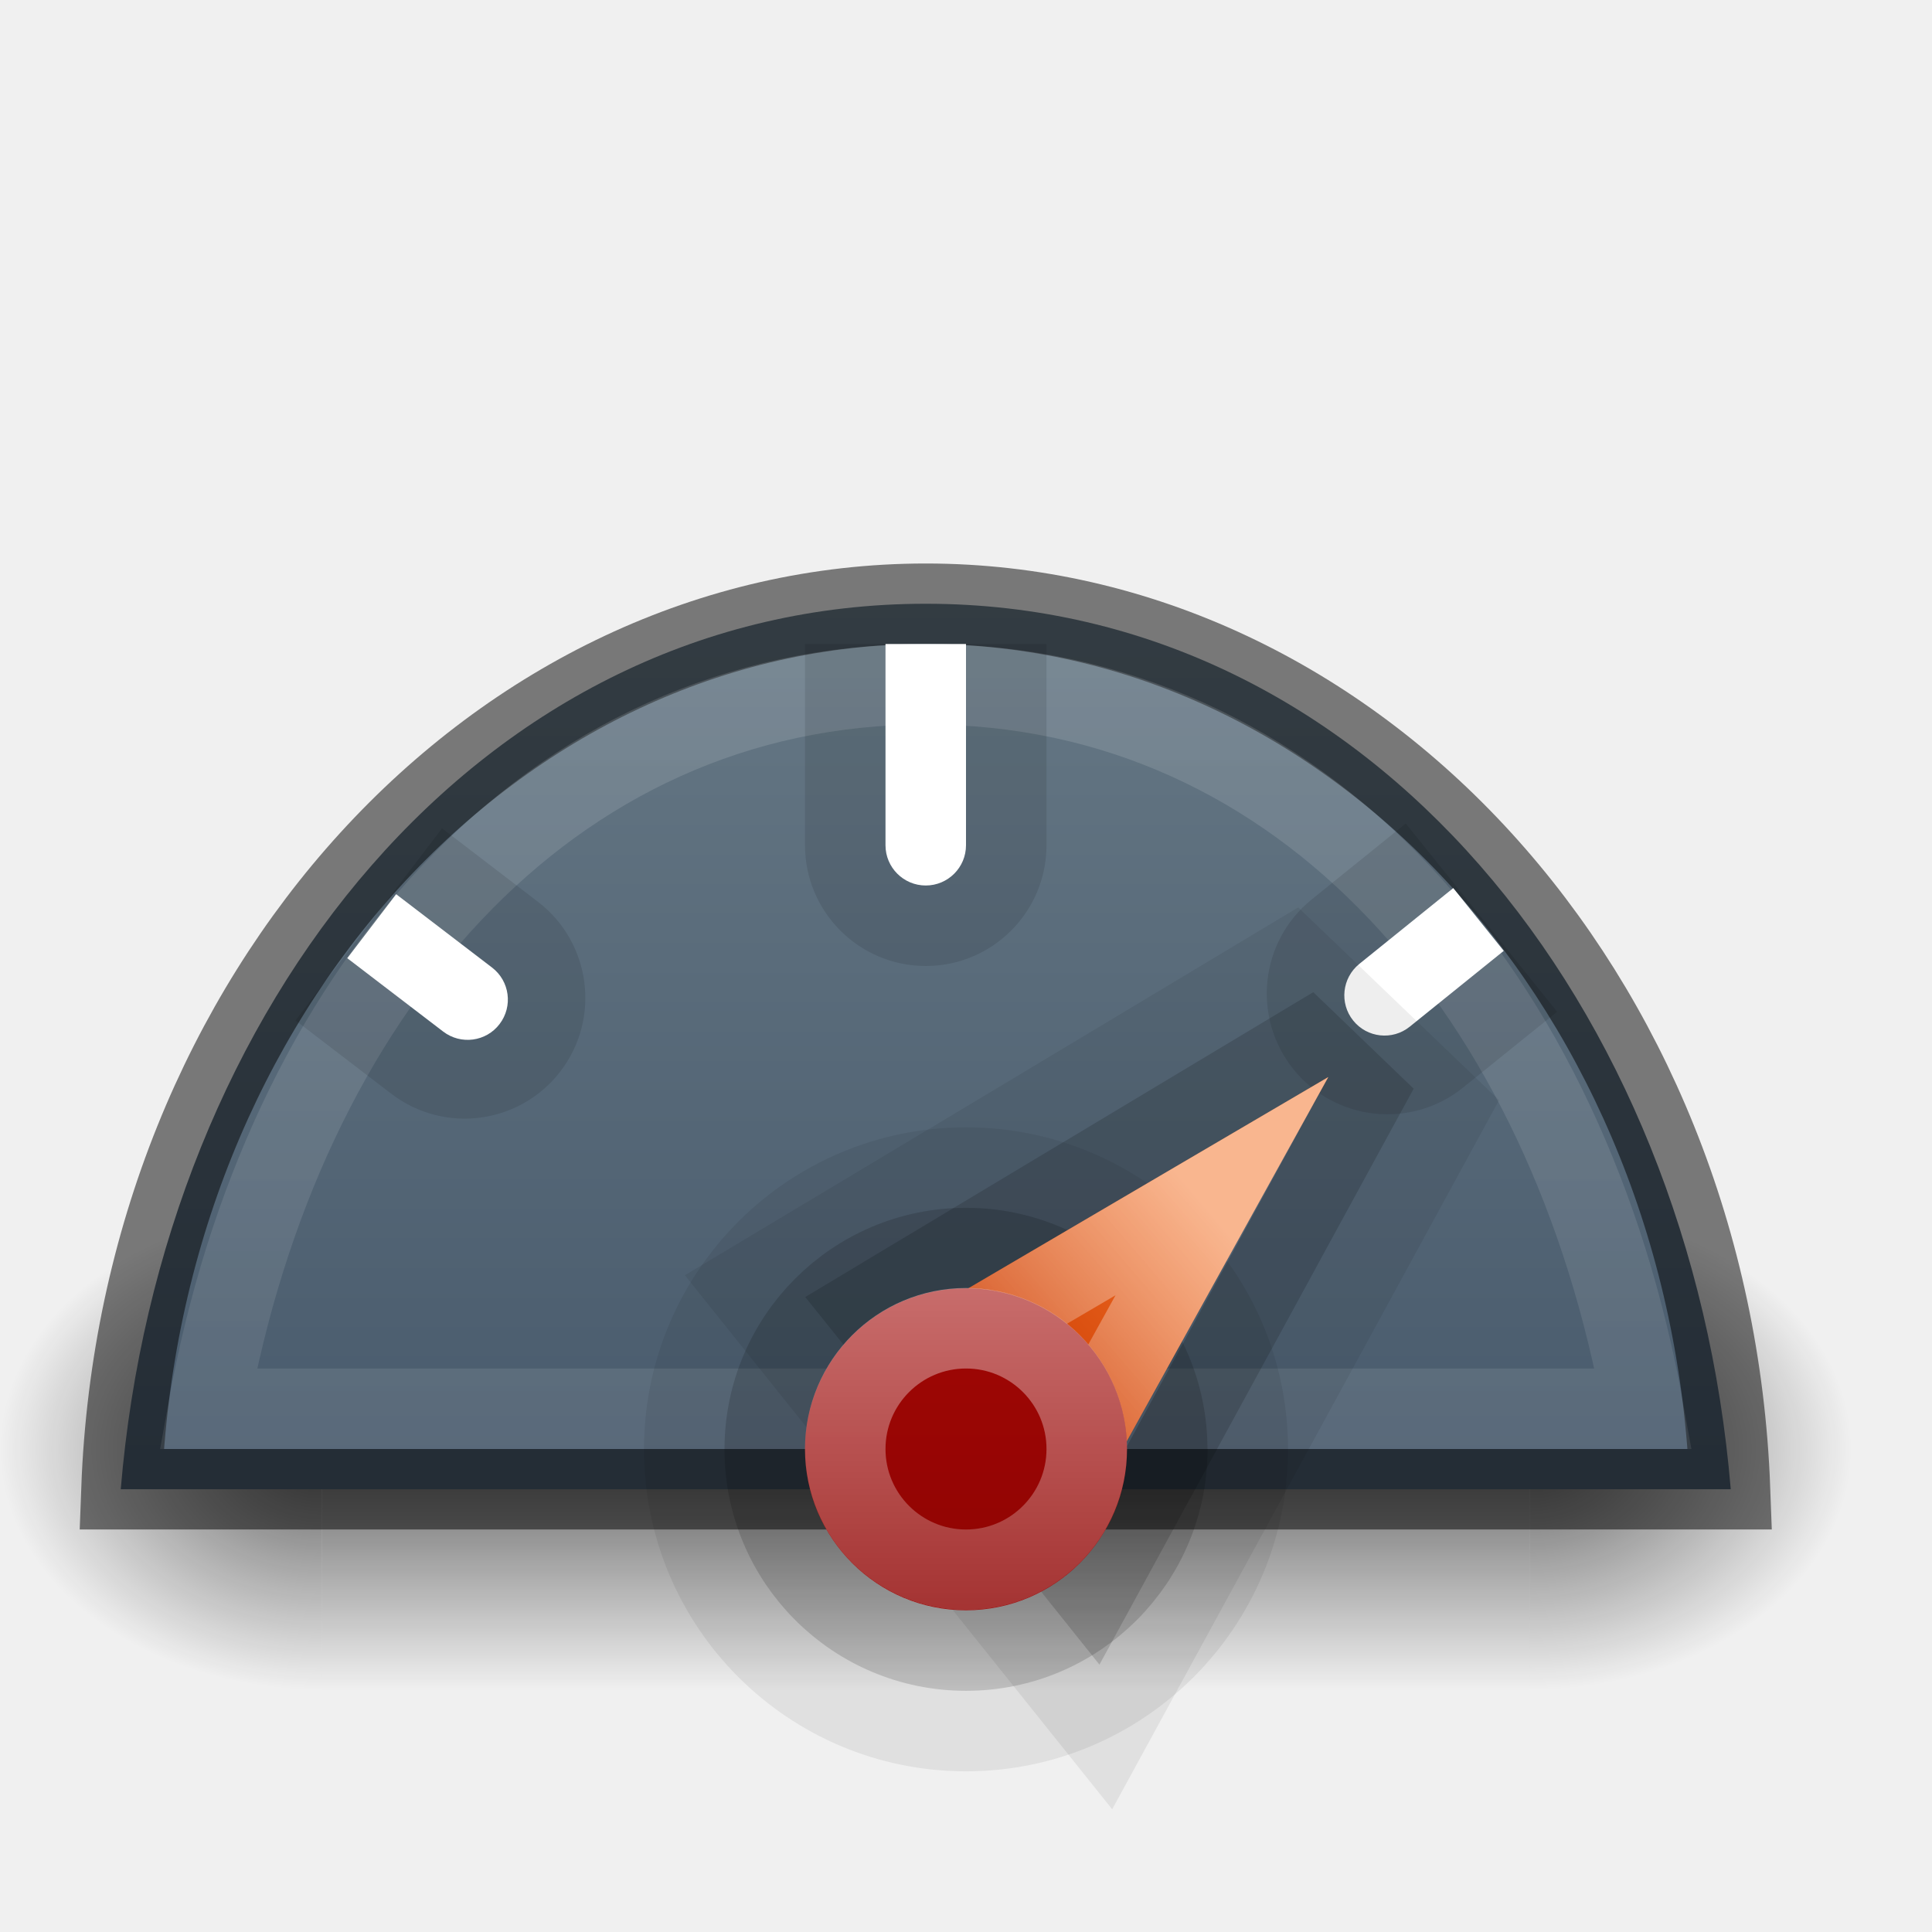
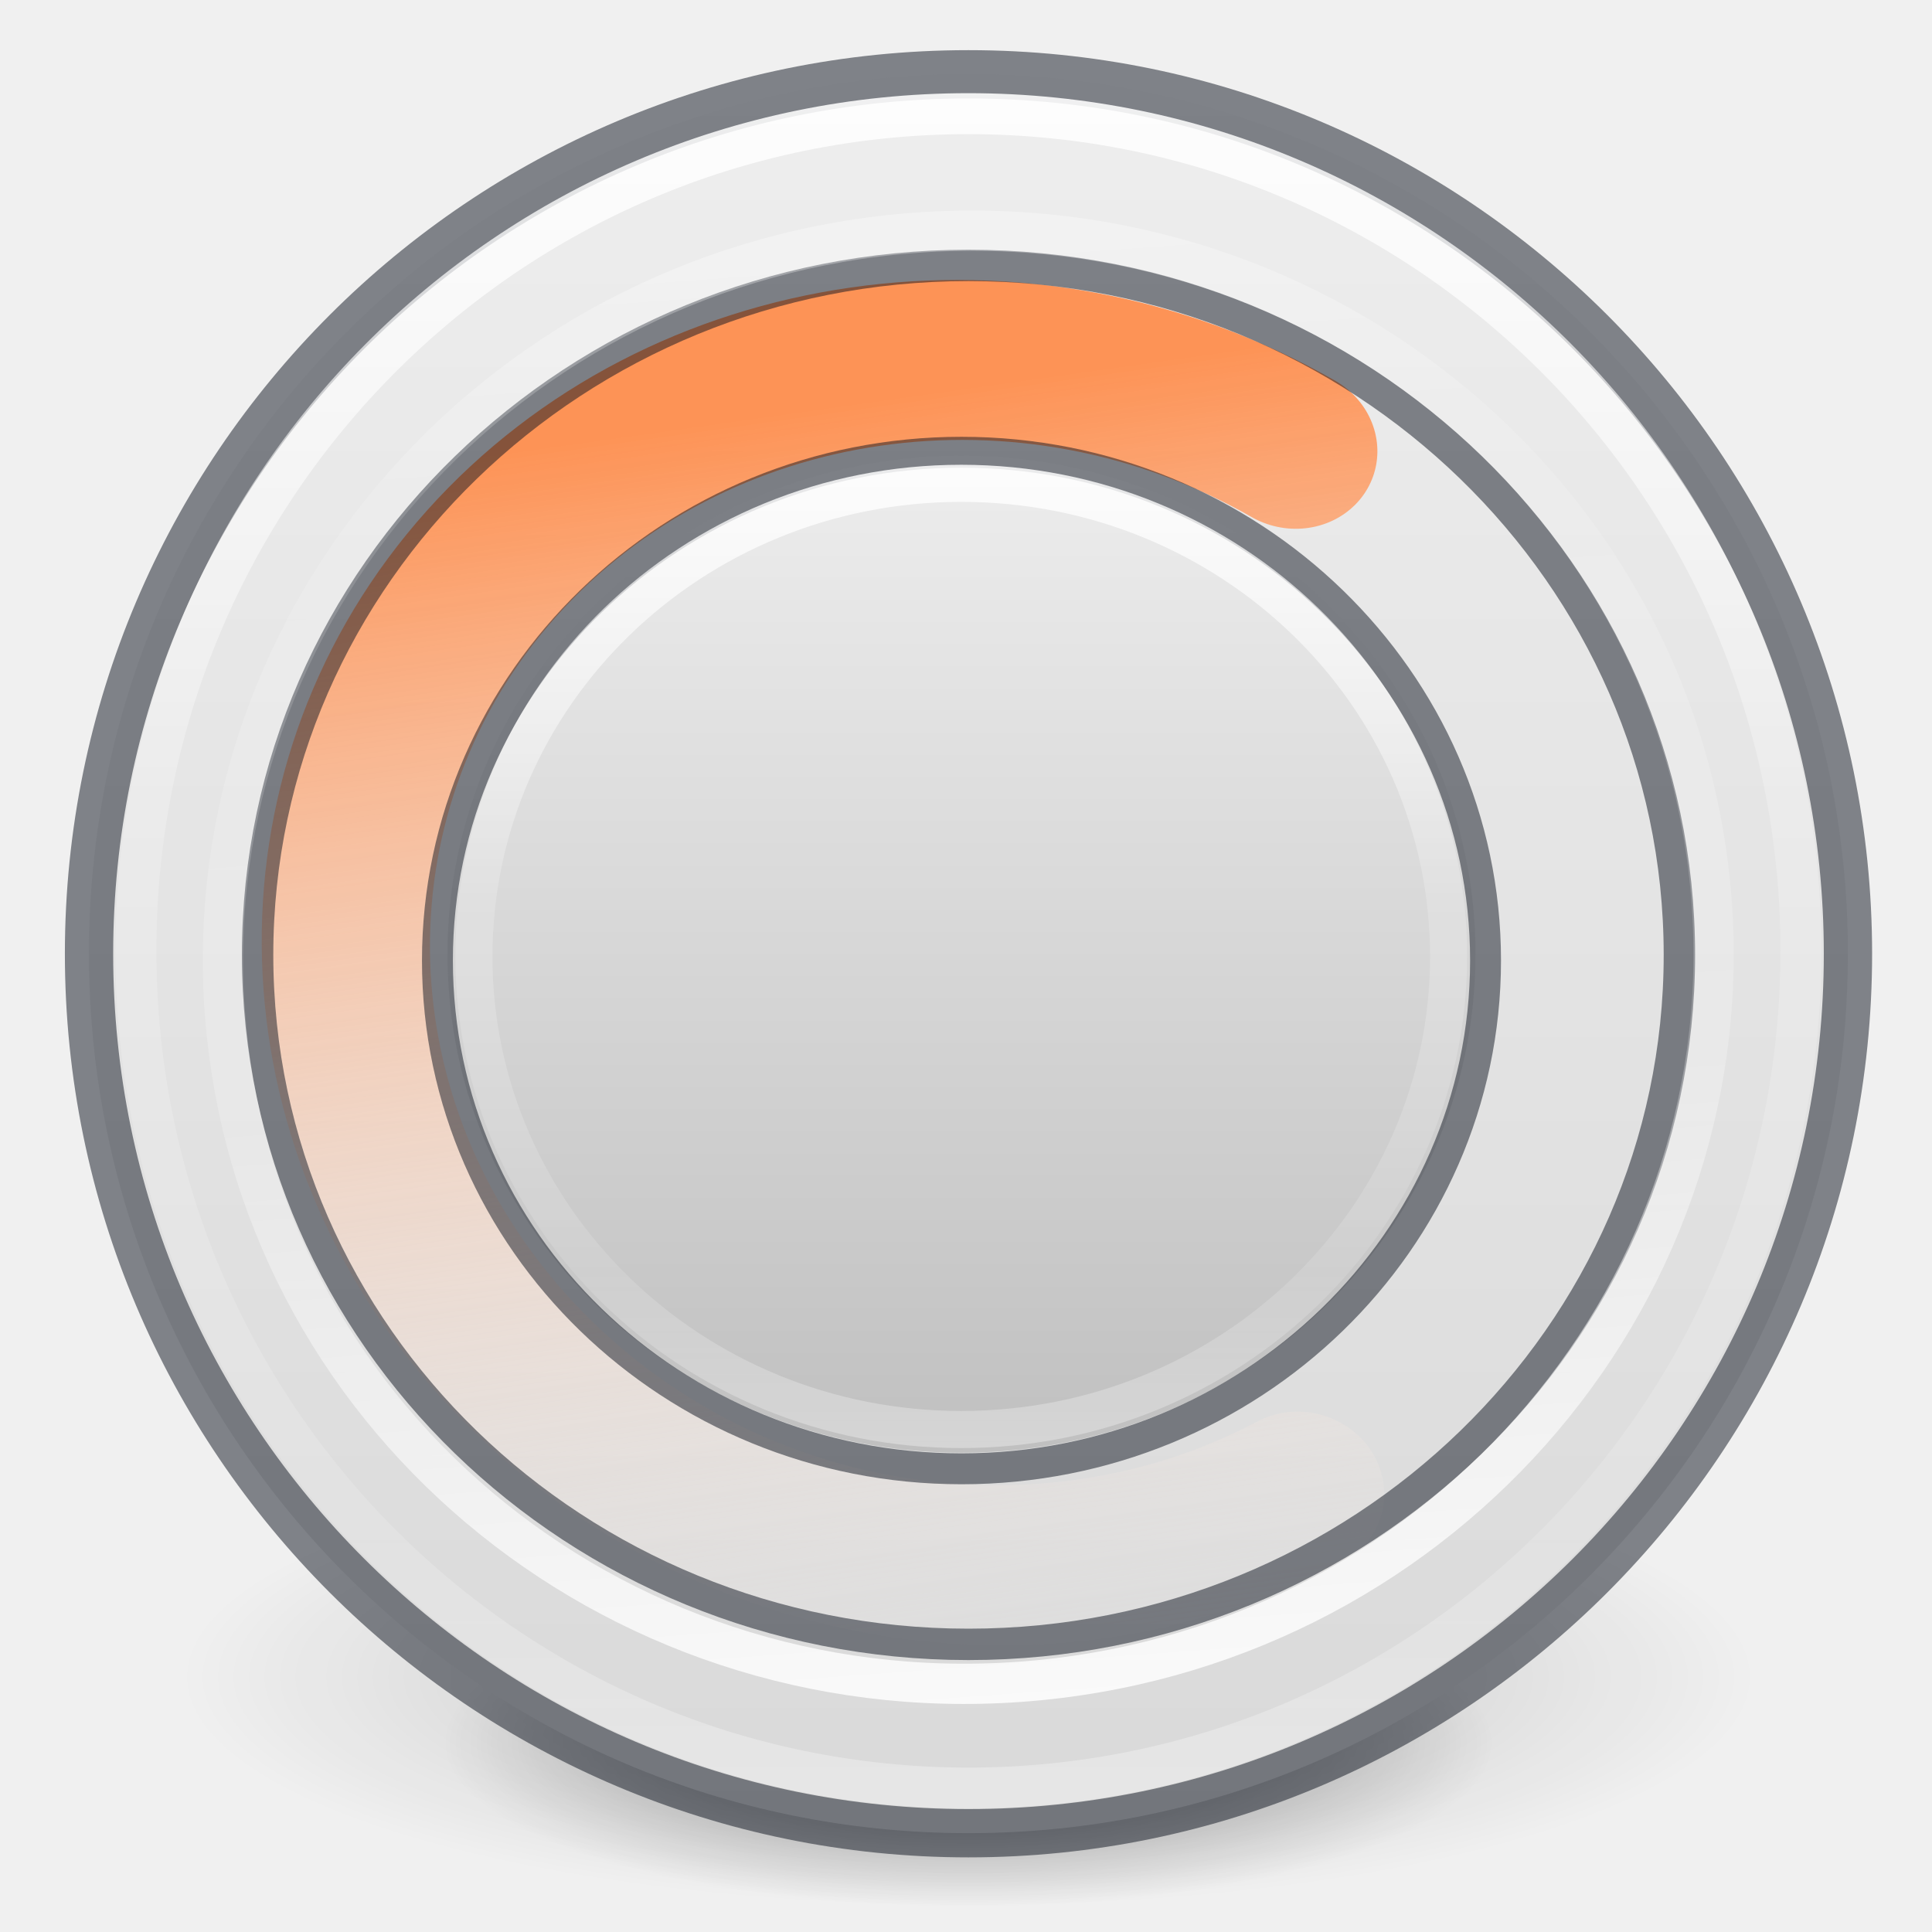
- <svg xmlns="http://www.w3.org/2000/svg" width="24" height="24" viewBox="0 0 24 24" fill="none">
-   <rect x="4" y="15" width="15" height="6" fill="url(#paint0_linear)" />
-   <rect y="15" width="4" height="6" fill="url(#paint1_radial)" />
-   <rect width="4" height="6" transform="matrix(-1 0 0 1 23 15)" fill="url(#paint2_radial)" />
-   <path d="M11.5 7.5C5.977 7.5 2 12.5 1.5 18.5H21.5C21 12.5 17.023 7.5 11.5 7.5Z" fill="url(#paint3_linear)" />
-   <path d="M1.509 18.5C1.738 12.322 6.18 7.5 11.5 7.5C16.82 7.5 21.262 12.322 21.491 18.5H1.509Z" stroke="black" stroke-opacity="0.5" />
-   <path d="M20.413 17.5H2.587C3.508 12.39 6.78 8.5 11.5 8.5C16.22 8.5 19.492 12.39 20.413 17.5Z" stroke="url(#paint4_linear)" stroke-opacity="0.5" />
-   <path d="M10 8H13V10.5C13 11.328 12.328 12 11.5 12V12C10.672 12 10 11.328 10 10.5V8Z" fill="black" fill-opacity="0.1" />
-   <path d="M11 8H12V10.5C12 10.776 11.776 11 11.5 11V11C11.224 11 11 10.776 11 10.5V8Z" fill="white" />
-   <path d="M17.463 10.23L19.343 12.568L18.175 13.51C17.531 14.03 16.587 13.928 16.068 13.283V13.283C15.549 12.637 15.651 11.692 16.296 11.172L17.463 10.23Z" fill="black" fill-opacity="0.1" />
-   <path d="M18.053 11.032L18.68 11.812L17.512 12.754C17.298 12.927 16.983 12.893 16.81 12.678V12.678C16.637 12.463 16.671 12.148 16.886 11.974L18.053 11.032Z" fill="white" />
-   <path d="M5.491 10.29L3.671 12.676L4.862 13.588C5.521 14.091 6.461 13.965 6.964 13.306V13.306C7.466 12.648 7.34 11.706 6.682 11.202L5.491 10.29Z" fill="black" fill-opacity="0.1" />
-   <path d="M4.921 11.108L4.314 11.903L5.506 12.815C5.725 12.982 6.039 12.941 6.206 12.721V12.721C6.374 12.501 6.332 12.187 6.112 12.019L4.921 11.108Z" fill="white" />
-   <circle cx="12" cy="18.004" r="3" stroke="black" stroke-opacity="0.07" stroke-width="2" />
-   <circle cx="12" cy="18.004" r="2.5" stroke="black" stroke-opacity="0.15" />
-   <path d="M11.243 15.951L10.752 16.246L11.11 16.692L13.11 19.192L13.579 19.779L13.939 19.119L16.939 13.62L16.243 12.951L11.243 15.951Z" stroke="black" stroke-opacity="0.15" stroke-miterlimit="2.366" />
-   <path d="M12.719 19.505L13.658 20.678L14.378 19.359L17.378 13.859L15.986 12.523L10.986 15.523L10.004 16.111L10.719 17.005L12.719 19.505Z" stroke="black" stroke-opacity="0.07" stroke-width="2" stroke-miterlimit="2.366" />
-   <path d="M13.25 19.254L10.75 16.754L16.5 13.38L13.25 19.254Z" fill="url(#paint5_linear)" />
-   <path d="M13.134 18.43L11.561 16.858L15.179 14.735L13.134 18.43Z" stroke="url(#paint6_linear)" stroke-miterlimit="16" />
-   <circle cx="12" cy="18.004" r="2" fill="url(#paint7_linear)" />
-   <circle cx="12" cy="18" r="1.5" stroke="url(#paint8_linear)" />
-   <defs>
-     <linearGradient id="paint0_linear" x1="11.5" y1="15" x2="11.5" y2="21" gradientUnits="userSpaceOnUse">
-       <stop stop-opacity="0" />
-       <stop offset="0.492" stop-opacity="0.6" />
-       <stop offset="1" stop-opacity="0" />
+ <svg xmlns="http://www.w3.org/2000/svg" xmlns:xlink="http://www.w3.org/1999/xlink" id="svg4518" height="24" width="24" version="1.1">
+   <defs id="defs4520">
+     <linearGradient id="linearGradient1112">
+       <stop style="stop-color:#fd9356;stop-opacity:1" offset="0" id="stop1108" />
+       <stop style="stop-color:#ffffff;stop-opacity:0;" offset="1" id="stop1110" />
    </linearGradient>
-     <radialGradient id="paint1_radial" cx="0" cy="0" r="1" gradientUnits="userSpaceOnUse" gradientTransform="translate(4 18) rotate(-180) scale(4 3)">
-       <stop stop-opacity="0.6" />
-       <stop offset="1" stop-opacity="0" />
-     </radialGradient>
-     <radialGradient id="paint2_radial" cx="0" cy="0" r="1" gradientUnits="userSpaceOnUse" gradientTransform="translate(4 3) rotate(-180) scale(4 3)">
-       <stop stop-opacity="0.6" />
-       <stop offset="1" stop-opacity="0" />
-     </radialGradient>
-     <linearGradient id="paint3_linear" x1="11.5" y1="7.5" x2="11.5" y2="18.5" gradientUnits="userSpaceOnUse">
-       <stop stop-color="#667885" />
-       <stop offset="1" stop-color="#485A6C" />
+     <linearGradient id="linearGradient1056">
+       <stop offset="0" style="stop-color:#e48839;stop-opacity:1" id="stop1052" />
+       <stop offset="1" style="stop-color:#000000;stop-opacity:0" id="stop1054" />
    </linearGradient>
-     <linearGradient id="paint4_linear" x1="11.5" y1="8" x2="11.5" y2="18" gradientUnits="userSpaceOnUse">
-       <stop stop-color="white" stop-opacity="0.26" />
-       <stop offset="1" stop-color="white" stop-opacity="0.17" />
+     <linearGradient id="linearGradient1040">
+       <stop style="stop-color:#eeeeee;stop-opacity:1" offset="0" id="stop1036" />
+       <stop style="stop-color:#d9d9d9;stop-opacity:1" offset="1" id="stop1038" />
    </linearGradient>
-     <linearGradient id="paint5_linear" x1="15.197" y1="15.223" x2="12.5" y2="17.504" gradientUnits="userSpaceOnUse">
-       <stop stop-color="#F37329" />
-       <stop offset="1" stop-color="#CC3B02" />
+     <linearGradient id="linearGradient1032">
+       <stop id="stop1028" style="stop-color:#e48839;stop-opacity:1" offset="0" />
+       <stop id="stop1030" style="stop-color:#000000;stop-opacity:0" offset="1" />
    </linearGradient>
-     <linearGradient id="paint6_linear" x1="15.197" y1="15.223" x2="11.913" y2="18.112" gradientUnits="userSpaceOnUse">
-       <stop stop-color="white" stop-opacity="0.48" />
-       <stop offset="1" stop-color="white" stop-opacity="0.03" />
+     <linearGradient id="linearGradient918">
+       <stop id="stop914" offset="0" style="stop-color:#ededed;stop-opacity:1" />
+       <stop id="stop916" offset="1" style="stop-color:#c0c0c0;stop-opacity:1" />
    </linearGradient>
-     <linearGradient id="paint7_linear" x1="12" y1="16.004" x2="12" y2="24.504" gradientUnits="userSpaceOnUse">
-       <stop stop-color="#A10705" />
-       <stop offset="1" stop-color="#7A0000" />
+     <linearGradient id="linearGradient4223">
+       <stop id="stop4225" style="stop-color:#ffffff;stop-opacity:0" offset="0" />
+       <stop id="stop4229" style="stop-color:#ffffff;stop-opacity:0.127" offset="0.372" />
+       <stop offset="0.597" style="stop-color:#ffffff;stop-opacity:0.273" id="stop4231" />
+       <stop offset="0.637" style="stop-color:#ffffff;stop-opacity:1" id="stop4233" />
+       <stop id="stop4235" style="stop-color:#ffffff;stop-opacity:0.229" offset="0.771" />
+       <stop id="stop4237" style="stop-color:#ffffff;stop-opacity:0" offset="1" />
    </linearGradient>
-     <linearGradient id="paint8_linear" x1="12" y1="16" x2="12" y2="20" gradientUnits="userSpaceOnUse">
-       <stop stop-color="white" stop-opacity="0.41" />
-       <stop offset="1" stop-color="white" stop-opacity="0.19" />
+     <linearGradient id="linearGradient4335">
+       <stop id="stop4337" offset="0" style="stop-color:#ffffff;stop-opacity:1;" />
+       <stop id="stop4339" offset="1" style="stop-color:#ffffff;stop-opacity:0;" />
    </linearGradient>
+     <linearGradient gradientTransform="matrix(0.857569,0,0,0.8623868,-49.8662,-12.21975)" gradientUnits="userSpaceOnUse" xlink:href="#linearGradient4806-2-9" id="linearGradient3549" y2="40.496" x2="71.204" y1="15.369" x1="71.204" />
+     <linearGradient id="linearGradient4806-2-9">
+       <stop offset="0" style="stop-color:#ffffff;stop-opacity:1" id="stop4808-4-5" />
+       <stop offset="0.424" style="stop-color:#ffffff;stop-opacity:0.235" id="stop4810-0-5" />
+       <stop offset="0.821" style="stop-color:#ffffff;stop-opacity:0.157" id="stop4812-8-4" />
+       <stop offset="1" style="stop-color:#ffffff;stop-opacity:0.392" id="stop4814-0-5" />
+     </linearGradient>
+     <radialGradient gradientTransform="matrix(0.3823536,7.5560295e-8,-1.8372241e-8,0.1115265,-5.925426,100.3329)" gradientUnits="userSpaceOnUse" xlink:href="#linearGradient3820-7-2-7" id="radialGradient3300" fy="185.297" fx="99.189" r="62.769" cy="185.297" cx="99.189" />
+     <linearGradient id="linearGradient3820-7-2-7">
+       <stop offset="0" style="stop-color:#000000;stop-opacity:1" id="stop3822-2-6-8" />
+       <stop offset="1" style="stop-color:#000000;stop-opacity:0" id="stop3824-1-2-6" />
+     </linearGradient>
+     <radialGradient gradientTransform="matrix(0.2549024,5.3965937e-8,-1.2248161e-8,0.07965335,6.716383,108.2394)" gradientUnits="userSpaceOnUse" xlink:href="#linearGradient3820-7-2-7" id="radialGradient4192" fy="185.297" fx="99.189" r="62.769" cy="185.297" cx="99.189" />
+     <linearGradient gradientTransform="matrix(0,2.410766,2.411065,0,8.698925,2.734156)" gradientUnits="userSpaceOnUse" xlink:href="#linearGradient4804" id="linearGradient4362" y2="23" x2="47.5" y1="23" x1="3.5" />
+     <linearGradient id="linearGradient4804">
+       <stop offset="0" style="stop-color:#ffffff;stop-opacity:0" id="stop4806" />
+       <stop id="stop4239" style="stop-color:#ffffff;stop-opacity:0.176" offset="0.2" />
+       <stop id="stop4808" style="stop-color:#ffffff;stop-opacity:0.851;" offset="0.324" />
+       <stop offset="0.457" style="stop-color:#ffffff;stop-opacity:0.127" id="stop4812" />
+       <stop id="stop4818" style="stop-color:#ffffff;stop-opacity:0.137" offset="0.77" />
+       <stop id="stop4816" style="stop-color:#ffffff;stop-opacity:1" offset="0.84" />
+       <stop offset="1" style="stop-color:#ffffff;stop-opacity:0" id="stop4810" />
+     </linearGradient>
+     <linearGradient gradientTransform="matrix(1.70488,1.704669,-1.70488,1.704669,59.89122,-18.46776)" gradientUnits="userSpaceOnUse" xlink:href="#linearGradient4820" id="linearGradient4355" y2="27.243" x2="4.287" y1="27.262" x1="47.1" />
+     <linearGradient id="linearGradient4820">
+       <stop id="stop4822" style="stop-color:#ffffff;stop-opacity:0" offset="0" />
+       <stop offset="0.047" style="stop-color:#ffffff;stop-opacity:0.122" id="stop4219" />
+       <stop offset="0.134" style="stop-color:#ffffff;stop-opacity:0.851;" id="stop4824" />
+       <stop id="stop4217" style="stop-color:#ffffff;stop-opacity:0" offset="0.235" />
+       <stop id="stop4826" style="stop-color:#ffffff;stop-opacity:0.127" offset="0.363" />
+       <stop offset="0.436" style="stop-color:#ffffff;stop-opacity:1" id="stop4928" />
+       <stop id="stop4930" style="stop-color:#ffffff;stop-opacity:0.205" offset="0.525" />
+       <stop offset="0.725" style="stop-color:#ffffff;stop-opacity:0.273" id="stop4828" />
+       <stop offset="0.84" style="stop-color:#ffffff;stop-opacity:1" id="stop4830" />
+       <stop id="stop4832" style="stop-color:#ffffff;stop-opacity:0" offset="1" />
+     </linearGradient>
+     <linearGradient gradientTransform="matrix(2.411065,0,0,-2.410766,2.671272,119.6563)" gradientUnits="userSpaceOnUse" xlink:href="#linearGradient4834" id="linearGradient4344" y2="23" x2="47.5" y1="23" x1="4.49" />
+     <linearGradient id="linearGradient4834">
+       <stop id="stop4836" style="stop-color:#ffffff;stop-opacity:0" offset="0" />
+       <stop offset="0.168" style="stop-color:#ffffff;stop-opacity:0.851;" id="stop4838" />
+       <stop id="stop4840" style="stop-color:#ffffff;stop-opacity:0.127" offset="0.457" />
+       <stop offset="0.661" style="stop-color:#ffffff;stop-opacity:0.273" id="stop4842" />
+       <stop offset="0.726" style="stop-color:#ffffff;stop-opacity:1" id="stop4844" />
+       <stop id="stop4221" style="stop-color:#ffffff;stop-opacity:0.273" offset="0.787" />
+       <stop id="stop4846" style="stop-color:#ffffff;stop-opacity:0" offset="1" />
+     </linearGradient>
+     <linearGradient y2="22.18" x2="44.629" y1="58.276" x1="5.551" gradientTransform="matrix(0,2.410766,2.411065,0,-22.74887,2.734156)" gradientUnits="userSpaceOnUse" id="linearGradient4898" xlink:href="#linearGradient4914" />
+     <linearGradient id="linearGradient4914">
+       <stop offset="0" style="stop-color:#ffffff;stop-opacity:0" id="stop4916" />
+       <stop id="stop4918" style="stop-color:#ffffff;stop-opacity:0.851;" offset="0.143" />
+       <stop offset="0.346" style="stop-color:#ffffff;stop-opacity:0.127" id="stop4920" />
+       <stop id="stop4922" style="stop-color:#ffffff;stop-opacity:0.273" offset="0.645" />
+       <stop id="stop4924" style="stop-color:#ffffff;stop-opacity:1" offset="0.728" />
+       <stop offset="0.809" style="stop-color:#ffffff;stop-opacity:0.229" id="stop4932" />
+       <stop offset="1" style="stop-color:#ffffff;stop-opacity:0" id="stop4926" />
+     </linearGradient>
+     <linearGradient y2="22.18" x2="44.629" y1="47.572" x1="11.051" gradientTransform="matrix(0,-2.410766,-2.411065,0,107.5552,128.676)" gradientUnits="userSpaceOnUse" id="linearGradient4946" xlink:href="#linearGradient4223" />
+     <linearGradient y2="15.345" x2="41.073" y1="48.221" x1="25.177" gradientTransform="matrix(0,2.410766,2.411065,0,3.879021,15.71968)" gradientUnits="userSpaceOnUse" id="linearGradient4950" xlink:href="#linearGradient4952" />
+     <linearGradient id="linearGradient4952">
+       <stop id="stop4954" style="stop-color:#ffffff;stop-opacity:0" offset="0" />
+       <stop offset="0.448" style="stop-color:#ffffff;stop-opacity:0.273" id="stop4960" />
+       <stop offset="0.538" style="stop-color:#ffffff;stop-opacity:1" id="stop4962" />
+       <stop id="stop4964" style="stop-color:#ffffff;stop-opacity:0.229" offset="0.651" />
+       <stop id="stop4966" style="stop-color:#ffffff;stop-opacity:0" offset="1" />
+     </linearGradient>
+     <radialGradient gradientUnits="userSpaceOnUse" gradientTransform="matrix(1.787906,0,0,1.787685,7.059619,7.610587)" r="3.636" fy="21.304" fx="46.263" cy="21.304" cx="46.263" id="radialGradient4341" xlink:href="#linearGradient4335" />
+     <radialGradient gradientUnits="userSpaceOnUse" gradientTransform="matrix(1.787906,0,0,1.787685,6.518709,7.295696)" r="3.636" fy="43.295" fx="25.177" cy="43.295" cx="25.177" id="radialGradient4343" xlink:href="#linearGradient4335" />
+     <radialGradient gradientUnits="userSpaceOnUse" gradientTransform="matrix(1.787906,0,0,1.787685,6.22134,9.726181)" r="3.636" fy="51.827" fx="41.15" cy="51.827" cx="41.15" id="radialGradient4345" xlink:href="#linearGradient4335" />
+     <radialGradient gradientUnits="userSpaceOnUse" gradientTransform="matrix(1.787906,0,0,1.787685,6.231331,7.645566)" r="3.636" fy="22.656" fx="13.974" cy="22.656" cx="13.974" id="radialGradient4347" xlink:href="#linearGradient4335" />
+     <radialGradient xlink:href="#linearGradient4335" id="radialGradient4272" gradientUnits="userSpaceOnUse" gradientTransform="matrix(2.338031,0,0,2.337742,-1.456094,-4.816229)" cx="13.974" cy="22.656" fx="13.974" fy="22.656" r="3.636" />
+     <radialGradient xlink:href="#linearGradient4335" id="radialGradient4276" gradientUnits="userSpaceOnUse" gradientTransform="matrix(2.338031,0,0,2.337742,-7.331668,-16.5187)" cx="25.177" cy="43.295" fx="25.177" fy="43.295" r="3.636" />
+     <radialGradient xlink:href="#linearGradient4335" id="radialGradient4280" gradientUnits="userSpaceOnUse" gradientTransform="matrix(2.338031,0,0,2.337741,-18.39076,-4.107574)" cx="46.263" cy="21.304" fx="46.263" fy="21.304" r="3.636" />
+     <radialGradient xlink:href="#linearGradient4335" id="radialGradient4284" gradientUnits="userSpaceOnUse" gradientTransform="matrix(2.338031,0,0,2.337742,-16.41608,-18.78161)" cx="41.15" cy="51.827" fx="41.15" fy="51.827" r="3.636" />
+     <linearGradient gradientTransform="matrix(0,0.2041967,-0.2041967,0,25.30345,-1.221145)" gradientUnits="userSpaceOnUse" y2="65" x2="117.5" y1="65" x1="10.5" id="linearGradient920" xlink:href="#linearGradient1040" />
+     <radialGradient gradientTransform="matrix(0.3823536,7.5560295e-8,-1.8372241e-8,0.1115265,-5.925426,100.3329)" gradientUnits="userSpaceOnUse" xlink:href="#linearGradient3820-7-2-7" id="radialGradient3300-3" fy="185.297" fx="99.189" r="62.769" cy="185.297" cx="99.189" />
+     <radialGradient gradientTransform="matrix(0.2549024,5.3965937e-8,-1.2248161e-8,0.07965335,6.716383,108.2394)" gradientUnits="userSpaceOnUse" xlink:href="#linearGradient3820-7-2-7" id="radialGradient4192-5" fy="185.297" fx="99.189" r="62.769" cy="185.297" cx="99.189" />
+     <linearGradient gradientTransform="matrix(0,0.1157429,-0.11934,0,19.70101,4.446628)" gradientUnits="userSpaceOnUse" y2="65" x2="117.5" y1="65" x1="10.5" id="linearGradient920-5" xlink:href="#linearGradient918" />
+     <linearGradient gradientTransform="matrix(0.5020166,0,0,0.4873081,-24.29298,-1.698365)" gradientUnits="userSpaceOnUse" xlink:href="#linearGradient4806-2-9" id="linearGradient3549-2" y2="40.496" x2="71.204" y1="15.369" x1="71.204" />
+     <linearGradient gradientTransform="matrix(3.607746,0,0,3.499004,-196.3931,-32.5064)" gradientUnits="userSpaceOnUse" xlink:href="#linearGradient4806-2-9" id="linearGradient3549-2-2" y2="40.496" x2="71.204" y1="15.369" x1="71.204" />
+     <linearGradient xlink:href="#linearGradient1112" id="linearGradient1114" x1="24.952" y1="34.731" x2="115.725" y2="69.918" gradientUnits="userSpaceOnUse" gradientTransform="matrix(0.1694867,0,0,0.1782268,6.291365,-15.74474)" />
+     <linearGradient gradientTransform="matrix(-0.7658227,0.05562545,-0.05350524,-0.7463284,68.79309,28.67403)" gradientUnits="userSpaceOnUse" xlink:href="#linearGradient4806-2-9" id="linearGradient3549-5" y2="40.496" x2="71.204" y1="15.369" x1="71.204" />
  </defs>
+   <g id="g4230" transform="matrix(0.4083933,0,0,0.4083933,-1.037916,-28.58352)" style="display:inline">
+     <path style="display:inline;opacity:0.2;fill:url(#radialGradient3300);fill-opacity:1;stroke:none;stroke-width:1" id="path3818-0" d="M 56,121 A 24,6.999 0 1 1 8,121 24,6.999 0 1 1 56,121 Z" />
+     <path style="display:inline;opacity:0.4;fill:url(#radialGradient4192);fill-opacity:1;stroke:none;stroke-width:1" id="path4190" d="M 48,123 A 16,4.999 0 1 1 16,123 16,4.999 0 1 1 48,123 Z" />
+   </g>
+   <path style="color:#000000;display:inline;overflow:visible;visibility:visible;fill:url(#linearGradient920);fill-opacity:1;fill-rule:nonzero;stroke:none;stroke-width:0.204;marker:none;enable-background:accumulate" id="path2555" d="m 22.955,11.847 c 0,-6.028 -4.897,-10.925 -10.925,-10.925 -6.028,0 -10.925,4.897 -10.925,10.925 0,6.028 4.897,10.925 10.925,10.925 6.028,0 10.925,-4.897 10.925,-10.925 z" />
+   <path style="display:inline;opacity:1;vector-effect:none;fill:none;fill-opacity:1;fill-rule:evenodd;stroke:url(#linearGradient1114);stroke-width:2.039;stroke-linecap:round;stroke-linejoin:round;stroke-miterlimit:4;stroke-dasharray:none;stroke-dashoffset:0;stroke-opacity:1" id="path1106" d="M 23.969,-4.211 A 7.685,7.675 0 0 1 17.613,3.348 7.685,7.675 0 0 1 9.058,-1.596 7.685,7.675 0 0 1 12.455,-10.866" transform="matrix(0.5184565,0.855104,-0.8842306,0.4670506,0,0)" />
+   <path style="color:#000000;display:inline;overflow:visible;visibility:visible;opacity:0.5;fill:none;stroke:#0e141f;stroke-width:0.6;stroke-linecap:butt;stroke-linejoin:miter;stroke-miterlimit:4;stroke-dasharray:none;stroke-dashoffset:0;stroke-opacity:1;marker:none;enable-background:accumulate" id="path2555-7-1" d="m 12.031,0.923 c -6.028,0 -10.925,4.897 -10.925,10.925 0,6.028 4.897,10.925 10.925,10.925 6.028,0 10.925,-4.897 10.925,-10.925 0,-6.028 -4.897,-10.925 -10.925,-10.925 z" />
+   <path style="color:#000000;display:inline;overflow:visible;visibility:visible;opacity:0.896;fill:none;stroke:url(#linearGradient3549);stroke-width:0.509;stroke-linecap:round;stroke-linejoin:round;stroke-miterlimit:4;stroke-dasharray:none;stroke-dashoffset:0;stroke-opacity:1;marker:none;enable-background:accumulate" id="path3026-5" d="m 22.372,11.812 c 0,5.744 -4.63,10.4 -10.342,10.4 -5.712,0 -10.342,-4.656 -10.342,-10.4 0,-5.744 4.63,-10.4 10.342,-10.4 5.712,0 10.342,4.656 10.342,10.4 z" />
+   <path style="color:#000000;display:inline;overflow:visible;visibility:visible;fill:url(#linearGradient920-5);fill-opacity:1;fill-rule:nonzero;stroke:none;stroke-width:0.118;marker:none;enable-background:accumulate" id="path2555-6" d="m 18.329,11.854 c 0,-3.417 -2.862,-6.192 -6.385,-6.192 -3.523,0 -6.385,2.776 -6.385,6.192 0,3.417 2.862,6.192 6.385,6.192 3.523,0 6.385,-2.776 6.385,-6.192 z" />
+   <path style="color:#000000;display:inline;overflow:visible;visibility:visible;opacity:0.5;fill:none;stroke:#0e141f;stroke-width:0.384;stroke-linecap:butt;stroke-linejoin:miter;stroke-miterlimit:4;stroke-dasharray:none;stroke-dashoffset:0;stroke-opacity:1;marker:none;enable-background:accumulate" id="path2555-7-1-0" d="m 11.944,5.618 c -3.592,0 -6.51,2.83 -6.51,6.314 0,3.484 2.918,6.314 6.51,6.314 3.592,0 6.51,-2.83 6.51,-6.314 0,-3.484 -2.918,-6.314 -6.51,-6.314 z" />
+   <path style="color:#000000;display:inline;overflow:visible;visibility:visible;opacity:0.85;fill:none;stroke:url(#linearGradient3549-2);stroke-width:0.461;stroke-linecap:round;stroke-linejoin:round;stroke-miterlimit:4;stroke-dasharray:none;stroke-dashoffset:0;stroke-opacity:1;marker:none;enable-background:accumulate" id="path3026-5-6" d="m 17.995,11.881 c 0,3.246 -2.711,5.877 -6.054,5.877 -3.344,0 -6.054,-2.631 -6.054,-5.877 0,-3.246 2.711,-5.877 6.054,-5.877 3.344,0 6.054,2.631 6.054,5.877 z" />
+   <path style="color:#000000;display:inline;overflow:visible;visibility:visible;opacity:0.5;fill:none;stroke:#0e141f;stroke-width:0.39;stroke-linecap:butt;stroke-linejoin:miter;stroke-miterlimit:4;stroke-dasharray:none;stroke-dashoffset:0;stroke-opacity:1;marker:none;enable-background:accumulate" id="path2555-7-1-0-9" d="m 12.031,3.297 c -4.873,0 -8.831,3.839 -8.831,8.565 0,4.726 3.958,8.565 8.831,8.565 4.873,0 8.831,-3.839 8.831,-8.565 0,-4.726 -3.958,-8.565 -8.831,-8.565 z" />
+   <path style="color:#000000;display:inline;overflow:visible;visibility:visible;opacity:0.861;fill:none;stroke:url(#linearGradient3549-5);stroke-width:0.5;stroke-linecap:round;stroke-linejoin:round;stroke-miterlimit:4;stroke-dasharray:none;stroke-dashoffset:0;stroke-opacity:1;marker:none;enable-background:accumulate" id="path3026-5-9" d="M 2.792,12.562 C 2.436,7.591 6.282,3.261 11.383,2.891 c 5.101,-0.37 9.524,3.359 9.881,8.33 0.356,4.971 -3.49,9.301 -8.59,9.671 -5.101,0.37 -9.524,-3.359 -9.881,-8.33 z" />
</svg>
